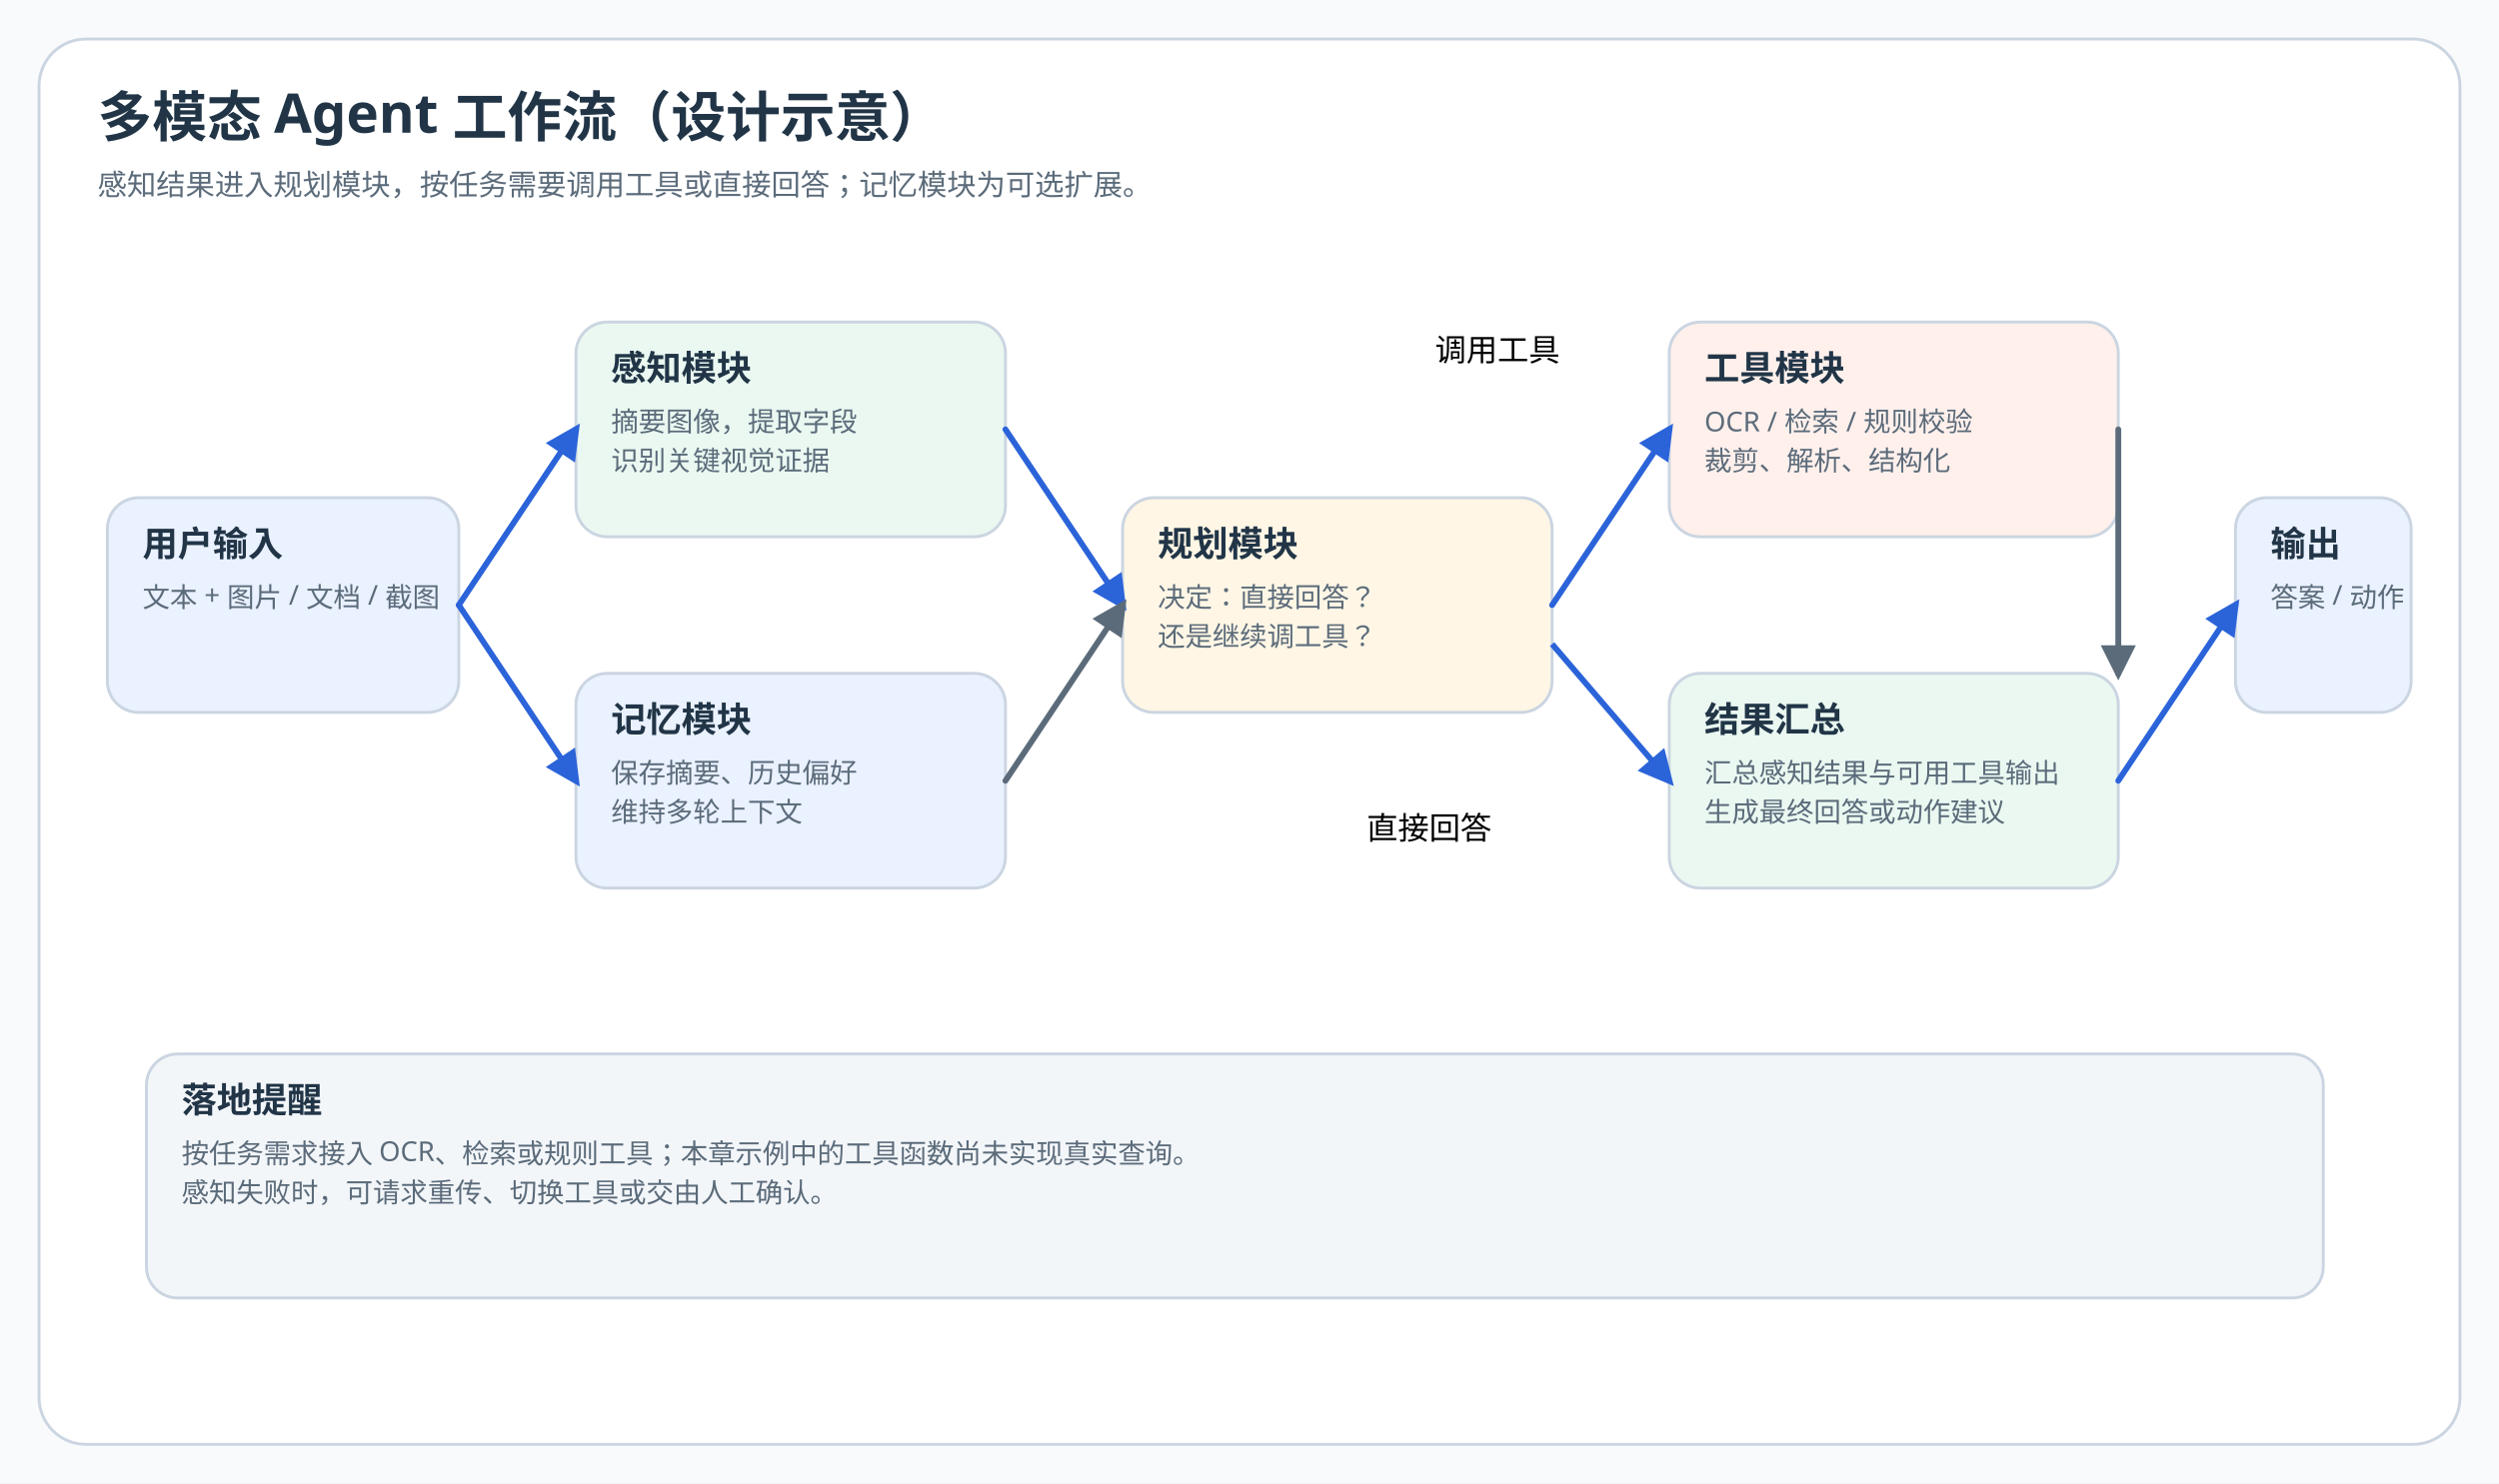
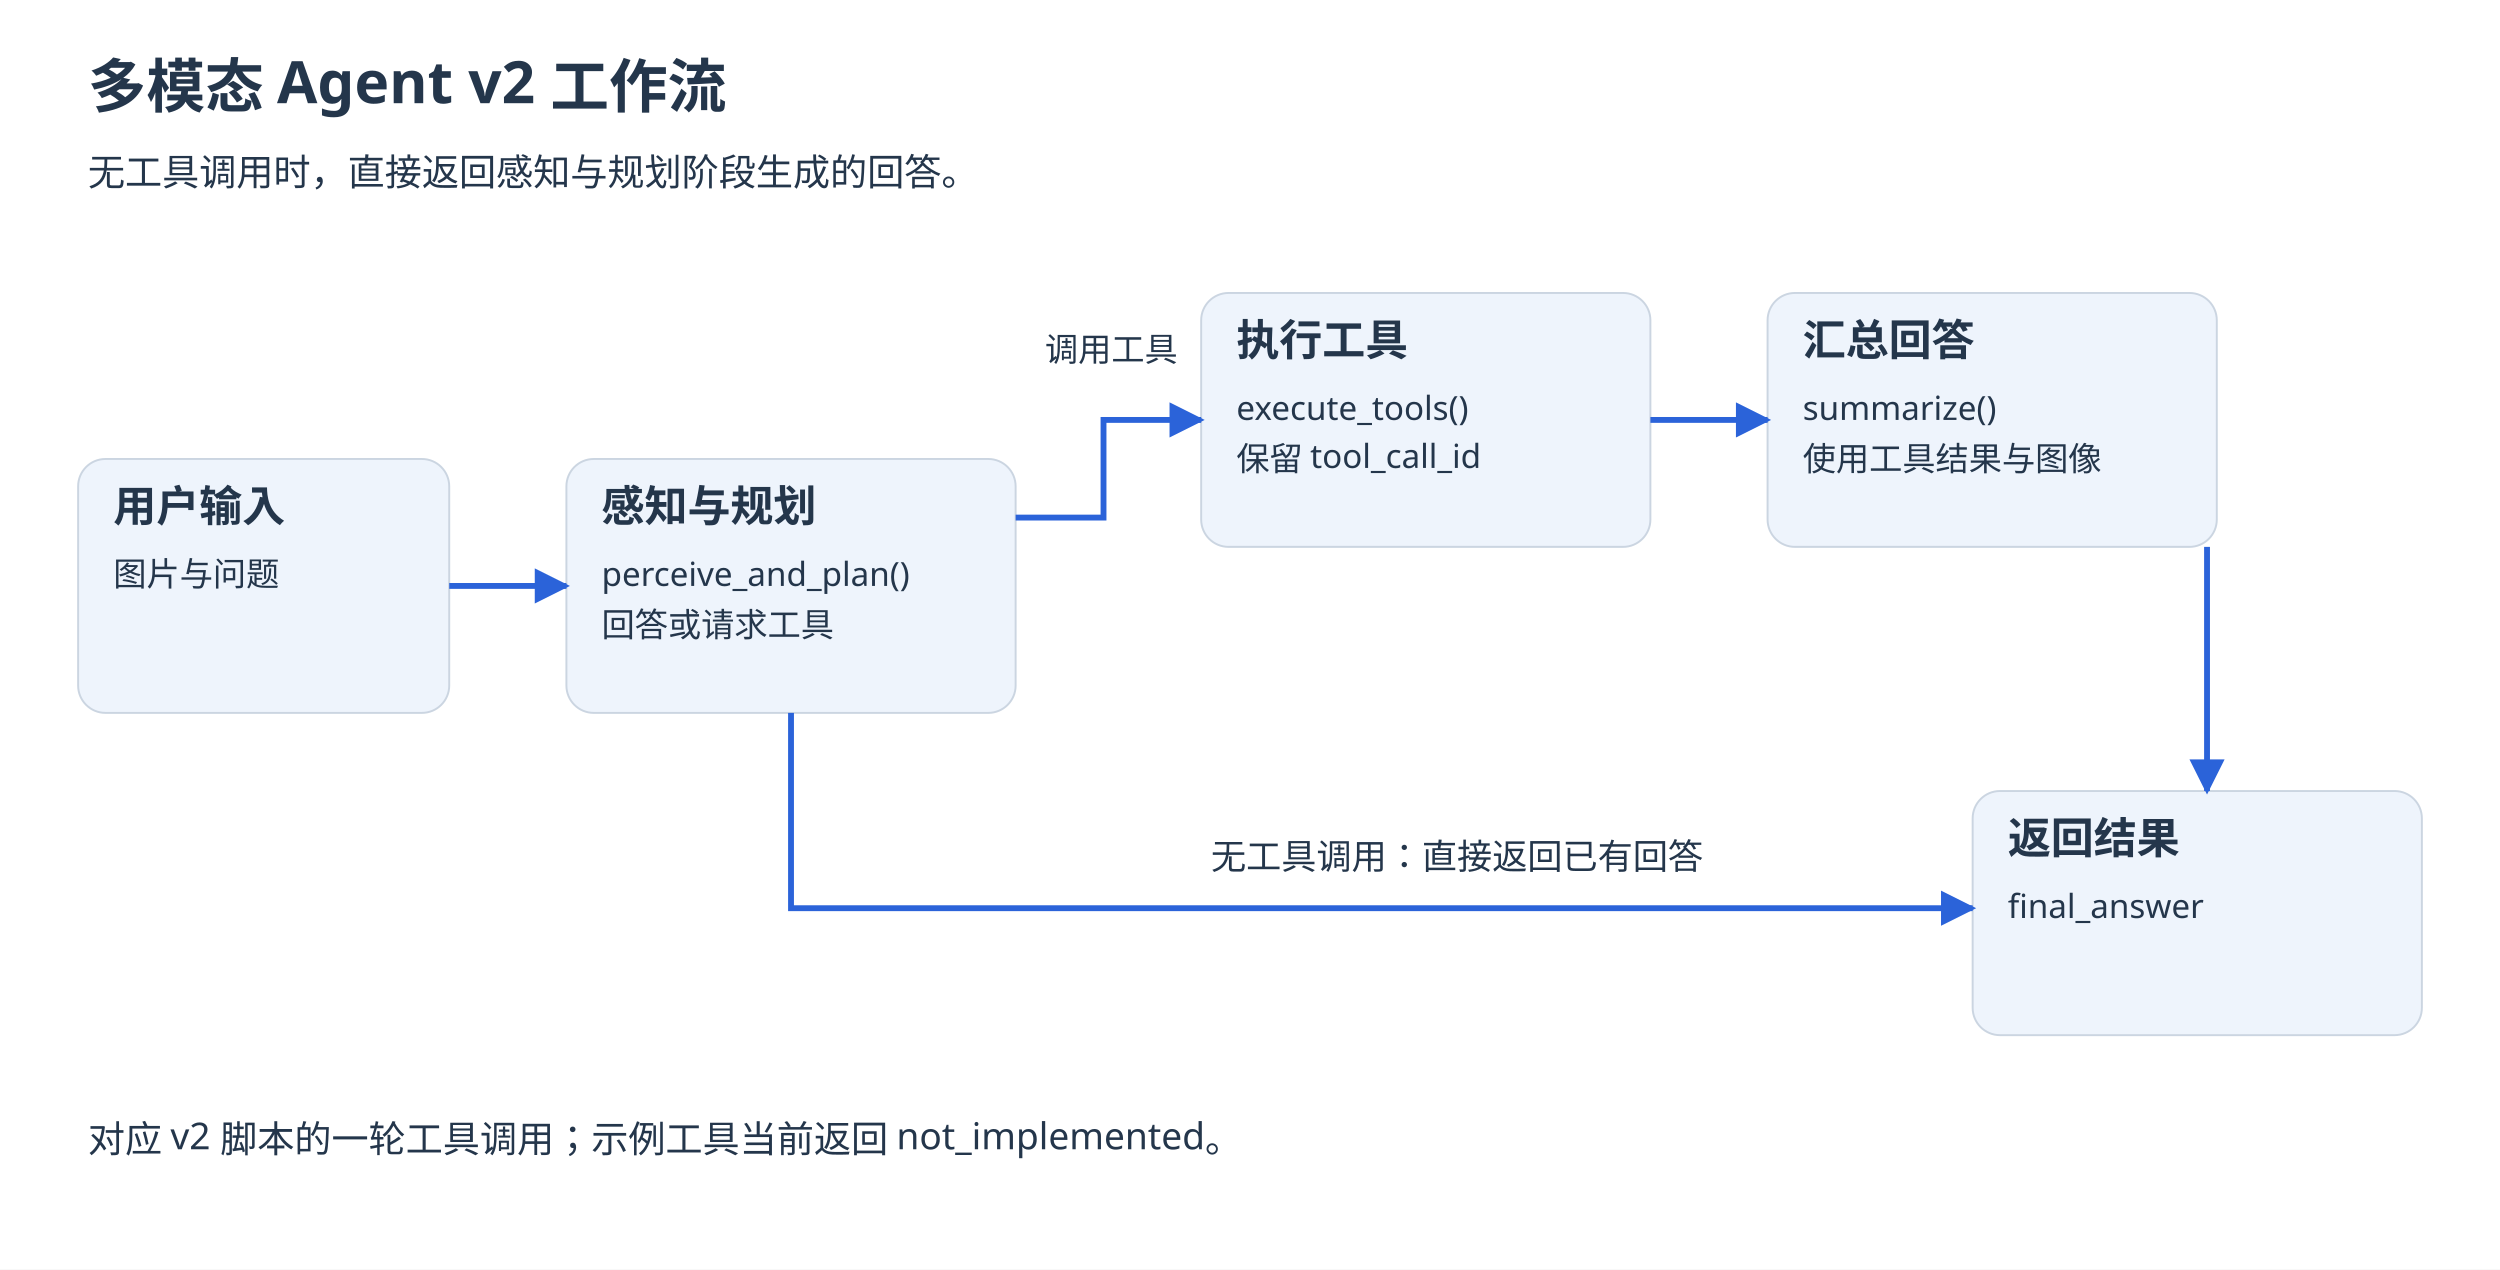
- <svg xmlns="http://www.w3.org/2000/svg" width="1280" height="760" viewBox="0 0 1280 760">
+ <svg xmlns="http://www.w3.org/2000/svg" width="1280" height="650" viewBox="0 0 1280 650" role="img" aria-label="多模态 Agent v2 工作流">
+   <style>text {font-family: 'Microsoft YaHei', sans-serif; fill:#24364b}</style>
  <defs>
-     <marker id="m-2B63D9" viewBox="0 0 10 10" refX="8" refY="5" markerWidth="6" markerHeight="6" orient="auto-start-reverse">
-       <path d="M0 0L10 5L0 10Z" fill="#2B63D9" />
-     </marker>
-     <marker id="m-2D8C6C" viewBox="0 0 10 10" refX="8" refY="5" markerWidth="6" markerHeight="6" orient="auto-start-reverse">
-       <path d="M0 0L10 5L0 10Z" fill="#2D8C6C" />
-     </marker>
-     <marker id="m-B7791F" viewBox="0 0 10 10" refX="8" refY="5" markerWidth="6" markerHeight="6" orient="auto-start-reverse">
-       <path d="M0 0L10 5L0 10Z" fill="#B7791F" />
-     </marker>
-     <marker id="m-C0563D" viewBox="0 0 10 10" refX="8" refY="5" markerWidth="6" markerHeight="6" orient="auto-start-reverse">
-       <path d="M0 0L10 5L0 10Z" fill="#C0563D" />
-     </marker>
-     <marker id="m-5B6B7A" viewBox="0 0 10 10" refX="8" refY="5" markerWidth="6" markerHeight="6" orient="auto-start-reverse">
-       <path d="M0 0L10 5L0 10Z" fill="#5B6B7A" />
+     <marker id="arrow" viewBox="0 0 10 10" refX="9" refY="5" markerWidth="6" markerHeight="6" orient="auto">
+       <path d="M0 0L10 5L0 10Z" fill="#2b63d9" />
    </marker>
  </defs>
-   <rect width="1280" height="760" fill="#F8FAFC" />
-   <rect x="20" y="20" width="1240" height="720" rx="24" fill="#FFFFFF" stroke="#CBD5E1" stroke-width="1.5" />
-   <text x="50" y="70" font-family="'Segoe UI','PingFang SC','Microsoft YaHei',sans-serif" font-size="28" font-weight="800" fill="#213547" text-anchor="start">多模态 Agent 工作流（设计示意）</text>
-   <text x="50" y="100" font-family="'Segoe UI','PingFang SC','Microsoft YaHei',sans-serif" font-size="15" font-weight="400" fill="#5B6B7A" text-anchor="start">感知结果进入规划模块，按任务需要调用工具或直接回答；记忆模块为可选扩展。</text>
-   <g>
-     <rect x="55" y="255" width="180" height="110" rx="16" fill="#EAF1FF" stroke="#CBD5E1" stroke-width="1.5" />
-     <text x="73" y="285" font-family="'Segoe UI','PingFang SC','Microsoft YaHei',sans-serif" font-size="18" font-weight="700" fill="#213547" text-anchor="start">用户输入</text>
-     <text x="73" y="311" font-family="'Segoe UI','PingFang SC','Microsoft YaHei',sans-serif" font-size="14" font-weight="400" fill="#5B6B7A" text-anchor="start">文本 + 图片 / 文档 / 截图</text>
-   </g>
-   <g>
-     <rect x="295" y="165" width="220" height="110" rx="16" fill="#EAF8F1" stroke="#CBD5E1" stroke-width="1.5" />
-     <text x="313" y="195" font-family="'Segoe UI','PingFang SC','Microsoft YaHei',sans-serif" font-size="18" font-weight="700" fill="#213547" text-anchor="start">感知模块</text>
-     <text x="313" y="221" font-family="'Segoe UI','PingFang SC','Microsoft YaHei',sans-serif" font-size="14" font-weight="400" fill="#5B6B7A" text-anchor="start">摘要图像，提取字段</text>
-     <text x="313" y="241" font-family="'Segoe UI','PingFang SC','Microsoft YaHei',sans-serif" font-size="14" font-weight="400" fill="#5B6B7A" text-anchor="start">识别关键视觉证据</text>
-   </g>
-   <g>
-     <rect x="295" y="345" width="220" height="110" rx="16" fill="#EAF1FF" stroke="#CBD5E1" stroke-width="1.5" />
-     <text x="313" y="375" font-family="'Segoe UI','PingFang SC','Microsoft YaHei',sans-serif" font-size="18" font-weight="700" fill="#213547" text-anchor="start">记忆模块</text>
-     <text x="313" y="401" font-family="'Segoe UI','PingFang SC','Microsoft YaHei',sans-serif" font-size="14" font-weight="400" fill="#5B6B7A" text-anchor="start">保存摘要、历史偏好</text>
-     <text x="313" y="421" font-family="'Segoe UI','PingFang SC','Microsoft YaHei',sans-serif" font-size="14" font-weight="400" fill="#5B6B7A" text-anchor="start">维持多轮上下文</text>
-   </g>
-   <g>
-     <rect x="575" y="255" width="220" height="110" rx="16" fill="#FFF6E5" stroke="#CBD5E1" stroke-width="1.5" />
-     <text x="593" y="285" font-family="'Segoe UI','PingFang SC','Microsoft YaHei',sans-serif" font-size="18" font-weight="700" fill="#213547" text-anchor="start">规划模块</text>
-     <text x="593" y="311" font-family="'Segoe UI','PingFang SC','Microsoft YaHei',sans-serif" font-size="14" font-weight="400" fill="#5B6B7A" text-anchor="start">决定：直接回答？</text>
-     <text x="593" y="331" font-family="'Segoe UI','PingFang SC','Microsoft YaHei',sans-serif" font-size="14" font-weight="400" fill="#5B6B7A" text-anchor="start">还是继续调工具？</text>
-   </g>
-   <g>
-     <rect x="855" y="165" width="230" height="110" rx="16" fill="#FFF0EC" stroke="#CBD5E1" stroke-width="1.5" />
-     <text x="873" y="195" font-family="'Segoe UI','PingFang SC','Microsoft YaHei',sans-serif" font-size="18" font-weight="700" fill="#213547" text-anchor="start">工具模块</text>
-     <text x="873" y="221" font-family="'Segoe UI','PingFang SC','Microsoft YaHei',sans-serif" font-size="14" font-weight="400" fill="#5B6B7A" text-anchor="start">OCR / 检索 / 规则校验</text>
-     <text x="873" y="241" font-family="'Segoe UI','PingFang SC','Microsoft YaHei',sans-serif" font-size="14" font-weight="400" fill="#5B6B7A" text-anchor="start">裁剪、解析、结构化</text>
-   </g>
-   <g>
-     <rect x="855" y="345" width="230" height="110" rx="16" fill="#EAF8F1" stroke="#CBD5E1" stroke-width="1.5" />
-     <text x="873" y="375" font-family="'Segoe UI','PingFang SC','Microsoft YaHei',sans-serif" font-size="18" font-weight="700" fill="#213547" text-anchor="start">结果汇总</text>
-     <text x="873" y="401" font-family="'Segoe UI','PingFang SC','Microsoft YaHei',sans-serif" font-size="14" font-weight="400" fill="#5B6B7A" text-anchor="start">汇总感知结果与可用工具输出</text>
-     <text x="873" y="421" font-family="'Segoe UI','PingFang SC','Microsoft YaHei',sans-serif" font-size="14" font-weight="400" fill="#5B6B7A" text-anchor="start">生成最终回答或动作建议</text>
-   </g>
-   <g>
-     <rect x="1145" y="255" width="90" height="110" rx="16" fill="#EAF1FF" stroke="#CBD5E1" stroke-width="1.5" />
-     <text x="1163" y="285" font-family="'Segoe UI','PingFang SC','Microsoft YaHei',sans-serif" font-size="18" font-weight="700" fill="#213547" text-anchor="start">输出</text>
-     <text x="1163" y="311" font-family="'Segoe UI','PingFang SC','Microsoft YaHei',sans-serif" font-size="14" font-weight="400" fill="#5B6B7A" text-anchor="start">答案 / 动作</text>
-   </g>
-   <line x1="235" y1="310" x2="295" y2="220" stroke="#2B63D9" stroke-width="3" stroke-linecap="round" marker-end="url(#m-2B63D9)" />
-   <line x1="235" y1="310" x2="295" y2="400" stroke="#2B63D9" stroke-width="3" stroke-linecap="round" marker-end="url(#m-2B63D9)" />
-   <line x1="515" y1="220" x2="575" y2="310" stroke="#2B63D9" stroke-width="3" stroke-linecap="round" marker-end="url(#m-2B63D9)" />
-   <line x1="515" y1="400" x2="575" y2="310" stroke="#5B6B7A" stroke-width="3" stroke-linecap="round" marker-end="url(#m-5B6B7A)" />
-   <line x1="795" y1="310" x2="855" y2="220" stroke="#2B63D9" stroke-width="3" stroke-linecap="round" marker-end="url(#m-2B63D9)" />
-   <line x1="1085" y1="220" x2="1085" y2="345" stroke="#5B6B7A" stroke-width="3" stroke-linecap="round" marker-end="url(#m-5B6B7A)" />
-   <line x1="1085" y1="400" x2="1145" y2="310" stroke="#2B63D9" stroke-width="3" stroke-linecap="round" marker-end="url(#m-2B63D9)" />
-   <g>
-     <rect x="75" y="540" width="1115" height="125" rx="16" fill="#F3F6F9" stroke="#CBD5E1" stroke-width="1.5" />
-     <text x="93" y="570" font-family="'Segoe UI','PingFang SC','Microsoft YaHei',sans-serif" font-size="18" font-weight="700" fill="#213547" text-anchor="start">落地提醒</text>
-     <text x="93" y="596" font-family="'Segoe UI','PingFang SC','Microsoft YaHei',sans-serif" font-size="14" font-weight="400" fill="#5B6B7A" text-anchor="start">按任务需求接入 OCR、检索或规则工具；本章示例中的工具函数尚未实现真实查询。</text>
-     <text x="93" y="616" font-family="'Segoe UI','PingFang SC','Microsoft YaHei',sans-serif" font-size="14" font-weight="400" fill="#5B6B7A" text-anchor="start">感知失败时，可请求重传、切换工具或交由人工确认。</text>
-   </g>
-   <line x1="795" y1="330" x2="855" y2="400" stroke="#2B63D9" stroke-width="3" marker-end="url(#m-2B63D9)" />
-   <text x="700" y="430" font-size="16" font-weight="400">直接回答</text>
-   <text x="735" y="185" font-size="16" font-weight="400">调用工具</text>
+   <rect width="1280" height="650" fill="white" />
+   <text x="45" y="55" font-size="30" font-weight="700">多模态 Agent v2 工作流</text>
+   <text x="45" y="95" font-size="19" font-weight="400">无工具调用时，直接返回感知与规划阶段生成的回答。</text>
+   <rect x="40" y="235" width="190" height="130" rx="14" fill="#eef4fc" stroke="#cbd5e1" />
+   <text x="58" y="267" font-size="22" font-weight="700">用户输入</text>
+   <text x="58" y="300" font-size="17" font-weight="400">图片与问题</text>
+   <rect x="290" y="235" width="230" height="130" rx="14" fill="#eef4fc" stroke="#cbd5e1" />
+   <text x="308" y="267" font-size="22" font-weight="700">感知与规划</text>
+   <text x="308" y="300" font-size="17" font-weight="400">perceive_and_plan()</text>
+   <text x="308" y="326" font-size="17" font-weight="400">回答或请求工具</text>
+   <rect x="615" y="150" width="230" height="130" rx="14" fill="#eef4fc" stroke="#cbd5e1" />
+   <text x="633" y="182" font-size="22" font-weight="700">执行工具</text>
+   <text x="633" y="215" font-size="17" font-weight="400">execute_tools()</text>
+   <text x="633" y="241" font-size="17" font-weight="400">保留 tool_call_id</text>
+   <rect x="905" y="150" width="230" height="130" rx="14" fill="#eef4fc" stroke="#cbd5e1" />
+   <text x="923" y="182" font-size="22" font-weight="700">汇总回答</text>
+   <text x="923" y="215" font-size="17" font-weight="400">summarize()</text>
+   <text x="923" y="241" font-size="17" font-weight="400">使用工具结果与图像</text>
+   <rect x="1010" y="405" width="230" height="125" rx="14" fill="#eef4fc" stroke="#cbd5e1" />
+   <text x="1028" y="437" font-size="22" font-weight="700">返回结果</text>
+   <text x="1028" y="470" font-size="17" font-weight="400">final_answer</text>
+   <path d="M230 300H290" fill="none" stroke="#2b63d9" stroke-width="3" marker-end="url(#arrow)" />
+   <path d="M520 265H565V215H615" fill="none" stroke="#2b63d9" stroke-width="3" marker-end="url(#arrow)" />
+   <text x="535" y="185" font-size="17" font-weight="400">调用工具</text>
+   <path d="M845 215H905" fill="none" stroke="#2b63d9" stroke-width="3" marker-end="url(#arrow)" />
+   <path d="M1130 280V405" fill="none" stroke="#2b63d9" stroke-width="3" marker-end="url(#arrow)" />
+   <path d="M405 365V465H1010" fill="none" stroke="#2b63d9" stroke-width="3" marker-end="url(#arrow)" />
+   <text x="620" y="445" font-size="18" font-weight="400">无工具调用：直接返回已有回答</text>
+   <text x="45" y="590" font-size="19" font-weight="400">对应 v2 脚本的一轮工具调用；示例工具当前返回 not_implemented。</text>
</svg>
